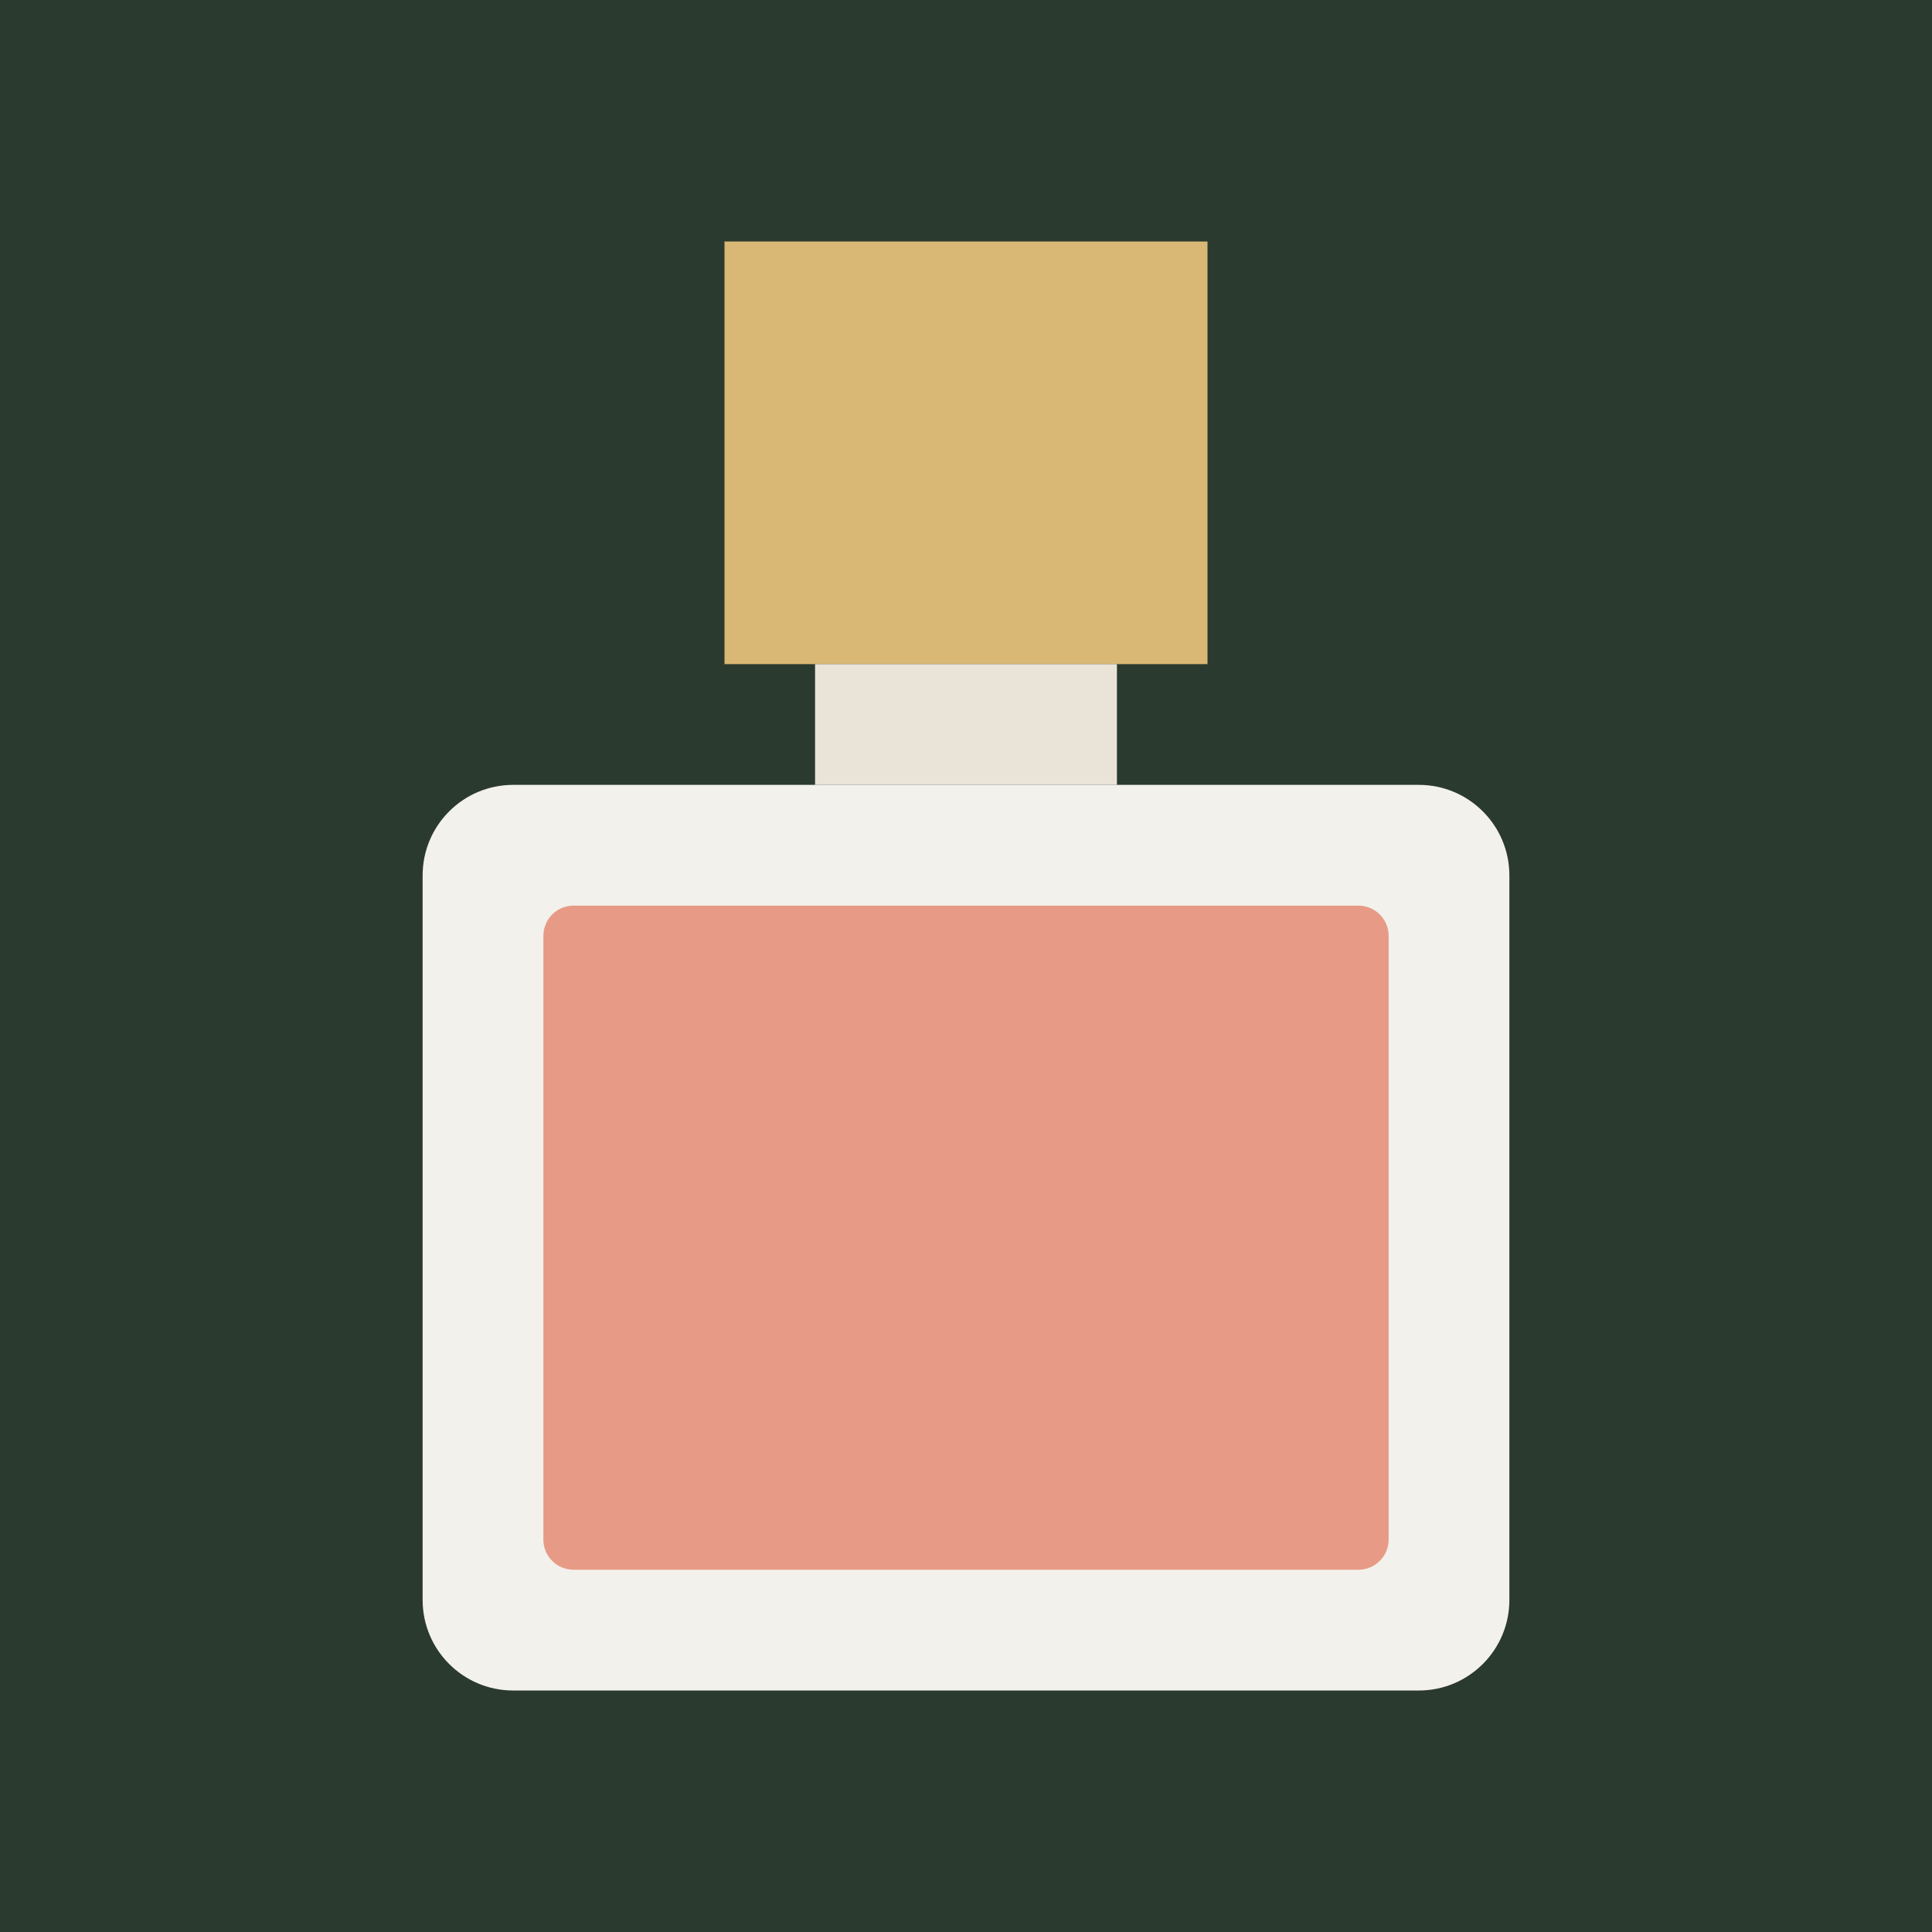
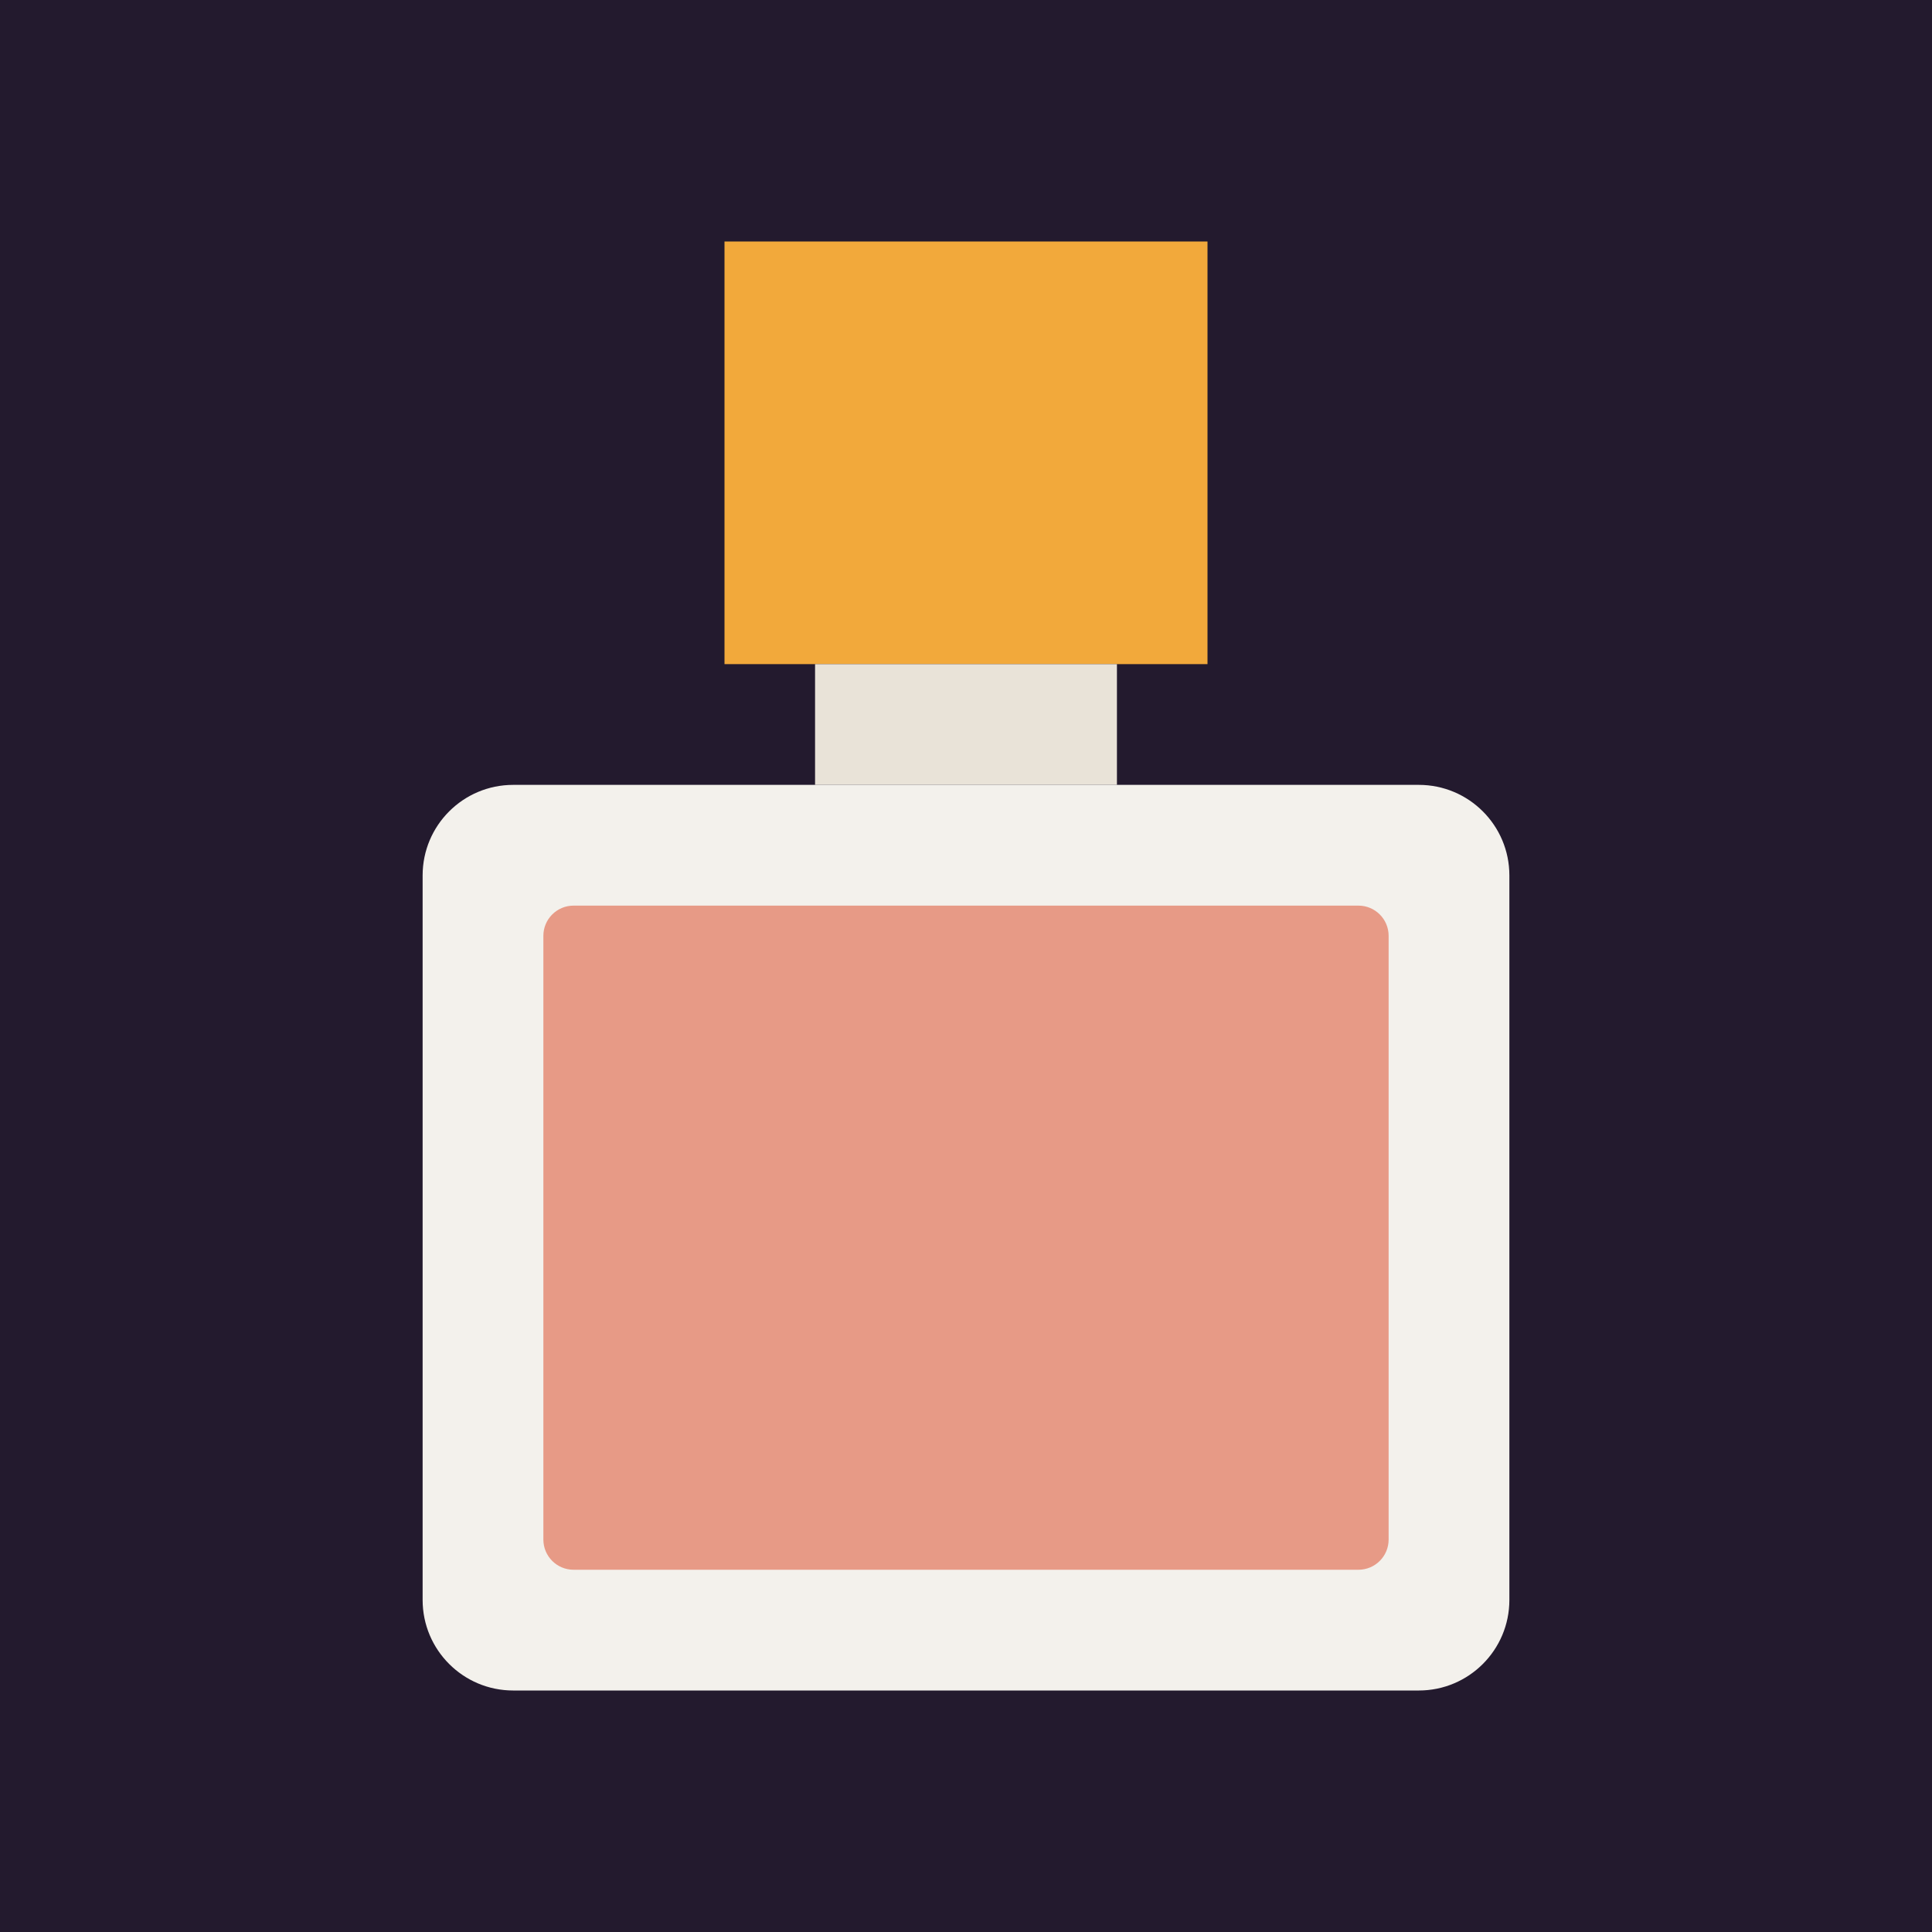
<svg xmlns="http://www.w3.org/2000/svg" viewBox="0 0 32 32">
-   <rect width="32" height="32" fill="#2b3a2e" />
-   <rect x="12" y="4" width="8" height="7" fill="#d8b874" />
+   <rect width="32" height="32" fill="#231a2e" />
+   <rect x="12" y="4" width="8" height="7" fill="#f2a93b" />
  <rect x="13.5" y="11" width="5" height="2" fill="#e9e3d8" />
  <rect x="7" y="13" width="18" height="15" rx="1.5" fill="#f3f1ec" />
  <rect x="9" y="15" width="14" height="11" rx="0.5" fill="#e79a86" />
</svg>
